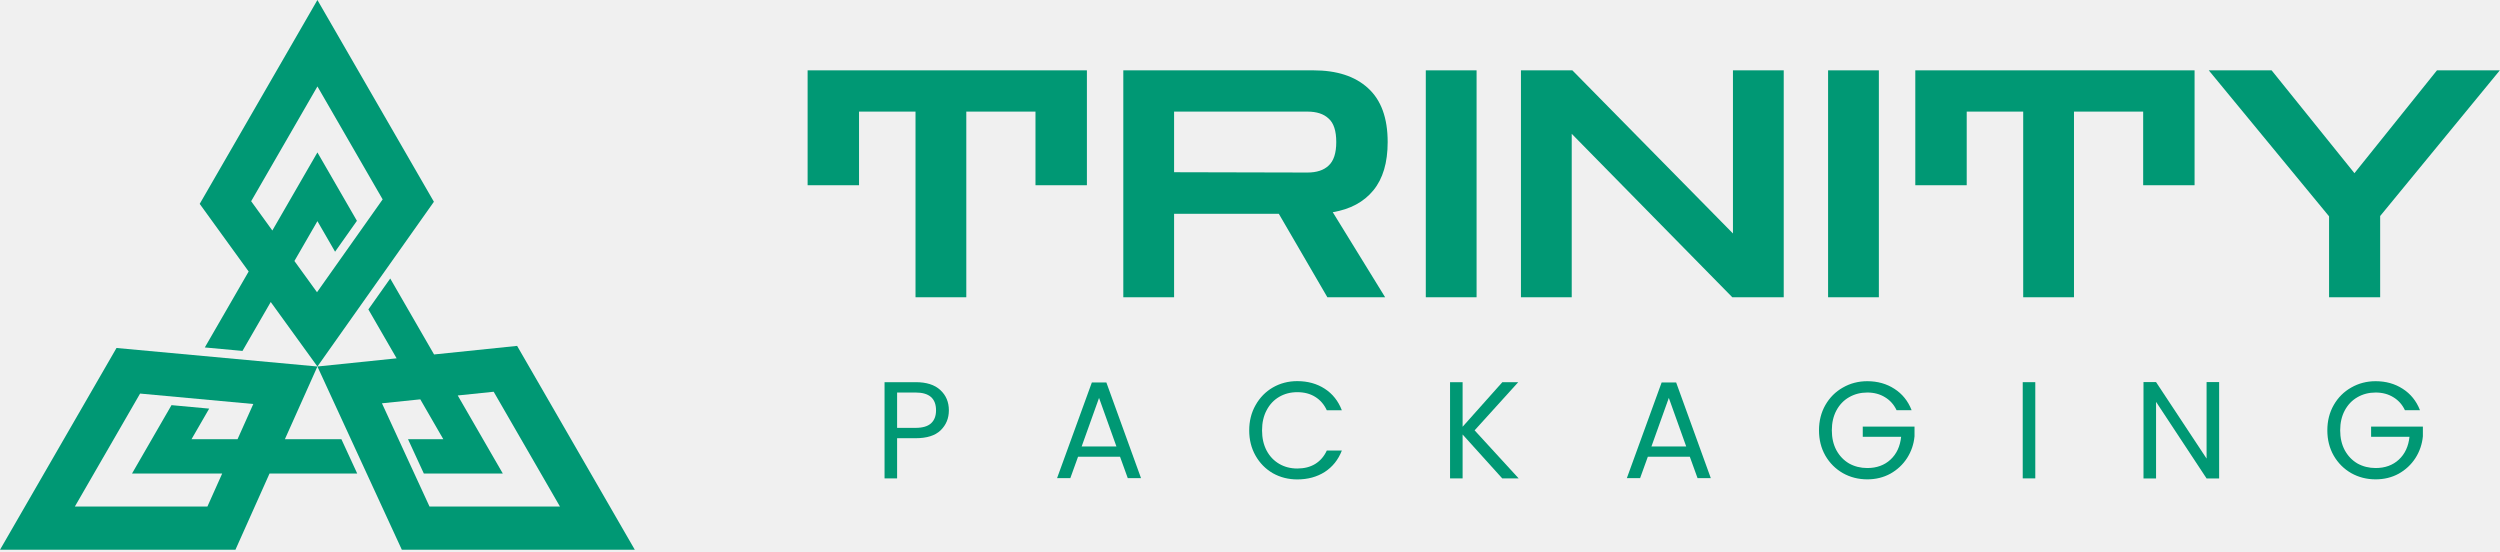
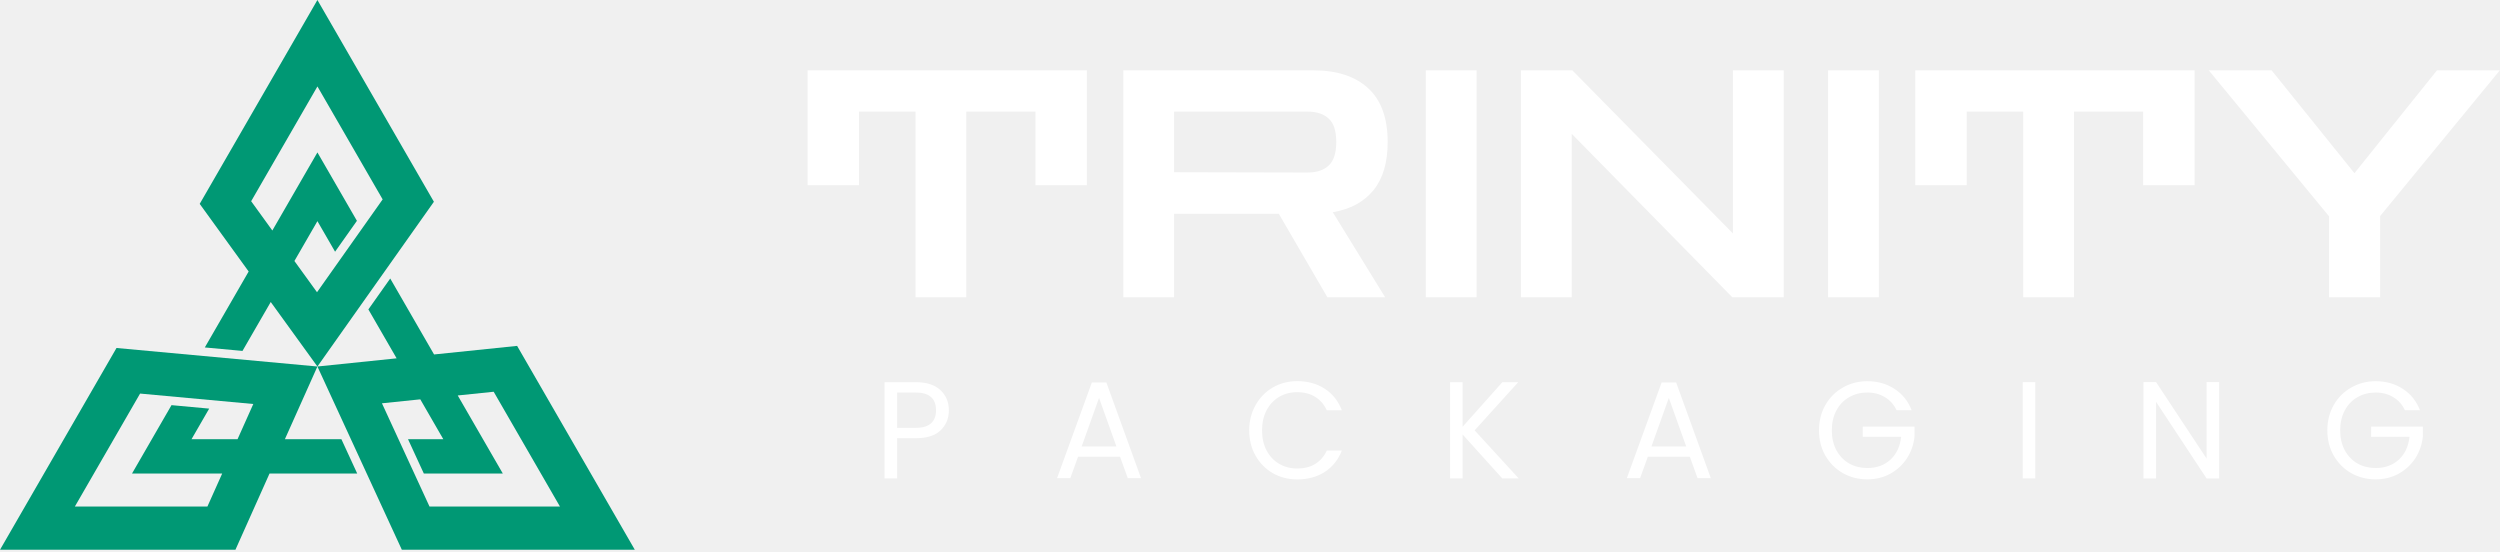
<svg xmlns="http://www.w3.org/2000/svg" width="1143" height="252" viewBox="0 0 1143 252" fill="none">
  <path d="M145.122 0L91.306 93.211L113.687 124.132L93.638 158.856L110.865 160.441L123.781 138.076L145.122 167.566L198.381 92.247L145.122 0ZM144.937 133.606L134.606 119.331L145.126 101.107L153.196 115.082L163.183 100.961L145.126 69.684L124.516 105.384L114.829 91.998L145.13 39.517L174.949 91.164L144.944 133.598L144.937 133.606Z" fill="#009874" />
  <path d="M53.263 159.101L0 251.352H107.636L123.224 216.51H163.322L156.082 200.796H130.254L145.122 167.566L53.263 159.101ZM94.827 231.591H34.225L64.048 179.941L115.805 184.711L108.609 200.796H87.567L95.638 186.821L78.41 185.232L60.353 216.51H101.578L94.827 231.591Z" fill="#009874" />
  <path d="M290.241 251.352L236.424 158.137L198.456 162.057L178.411 127.338L168.42 141.463L181.336 163.828L145.122 167.566L183.723 251.352H290.241ZM192.157 182.577L202.677 200.796H186.541L193.781 216.51H229.892L209.277 180.806L225.71 179.107L256.011 231.591H196.374L174.625 184.387L192.153 182.577H192.157Z" fill="#009874" />
-   <path d="M369.24 84.688V32.161H496.929V84.688H473.423V51.024H441.791V135.908H418.575V51.024H392.747V84.688H369.24Z" fill="#009874" />
-   <path d="M513.576 135.908V32.161H600.491C611.228 32.161 619.547 34.87 625.448 40.287C631.446 45.704 634.444 53.926 634.444 64.954C634.444 74.337 632.268 81.689 627.915 87.009C623.562 92.329 617.371 95.667 609.342 97.021L633.284 135.908H606.875L584.675 97.746H536.792V135.908H513.576ZM597.734 51.024H536.792V78.738L597.734 78.883C601.99 78.883 605.231 77.819 607.456 75.691C609.777 73.563 610.938 69.984 610.938 64.954C610.938 59.827 609.777 56.248 607.456 54.216C605.231 52.088 601.99 51.024 597.734 51.024Z" fill="#009874" />
-   <path d="M651.875 135.908V32.161H675.091V135.908H651.875Z" fill="#009874" />
-   <path d="M695.376 135.908V32.161H718.883L792.304 106.743V32.161H815.52V135.908H792.013L718.593 61.181V135.908H695.376Z" fill="#009874" />
-   <path d="M835.801 135.908V32.161H859.017V135.908H835.801Z" fill="#009874" />
-   <path d="M875.675 84.688V32.161H1003.36V84.688H979.857V51.024H948.225V135.908H925.009V51.024H899.181V84.688H875.675Z" fill="#009874" />
-   <path d="M1064.85 135.908V98.907L1009.85 32.161H1038.58L1076.45 79.174L1114.18 32.161H1142.91L1088.21 98.762V135.908H1064.85Z" fill="#009874" />
-   <path d="M433.824 187.602C433.824 191.263 432.562 194.313 430.038 196.753C427.555 199.152 423.747 200.351 418.614 200.351H410.157V218.717H404.414V174.727H418.614C423.579 174.727 427.345 175.926 429.911 178.324C432.52 180.723 433.824 183.815 433.824 187.602ZM418.614 195.617C421.812 195.617 424.168 194.923 425.683 193.535C427.198 192.146 427.955 190.169 427.955 187.602C427.955 182.174 424.841 179.46 418.614 179.46H410.157V195.617H418.614Z" fill="#009874" />
-   <path d="M512.076 208.808H492.889L489.355 218.591H483.296L499.2 174.853H505.827L521.669 218.591H515.61L512.076 208.808ZM510.435 204.138L502.482 181.922L494.53 204.138H510.435Z" fill="#009874" />
-   <path d="M571.14 196.785C571.14 192.493 572.108 188.643 574.044 185.235C575.979 181.785 578.609 179.092 581.933 177.157C585.299 175.221 589.023 174.253 593.104 174.253C597.9 174.253 602.087 175.41 605.663 177.725C609.24 180.039 611.849 183.321 613.489 187.57H606.61C605.39 184.92 603.623 182.879 601.309 181.448C599.037 180.018 596.302 179.302 593.104 179.302C590.032 179.302 587.276 180.018 584.836 181.448C582.396 182.879 580.481 184.92 579.093 187.57C577.704 190.179 577.01 193.251 577.01 196.785C577.01 200.277 577.704 203.349 579.093 205.999C580.481 208.608 582.396 210.628 584.836 212.058C587.276 213.489 590.032 214.204 593.104 214.204C596.302 214.204 599.037 213.51 601.309 212.121C603.623 210.691 605.39 208.65 606.61 205.999H613.489C611.849 210.207 609.24 213.468 605.663 215.782C602.087 218.054 597.9 219.19 593.104 219.19C589.023 219.19 585.299 218.243 581.933 216.35C578.609 214.415 575.979 211.743 574.044 208.335C572.108 204.927 571.14 201.077 571.14 196.785Z" fill="#009874" />
-   <path d="M686.818 218.717L668.704 198.647V218.717H662.961V174.727H668.704V195.112L686.881 174.727H694.139L674.195 196.753L694.328 218.717H686.818Z" fill="#009874" />
-   <path d="M772.58 208.808H753.393L749.859 218.591H743.8L759.704 174.853H766.331L782.173 218.591H776.114L772.58 208.808ZM770.939 204.138L762.986 181.922L755.034 204.138H770.939Z" fill="#009874" />
-   <path d="M867.114 187.539C865.894 184.972 864.127 182.995 861.813 181.606C859.499 180.176 856.806 179.46 853.734 179.46C850.663 179.46 847.886 180.176 845.403 181.606C842.963 182.995 841.027 185.014 839.597 187.665C838.208 190.274 837.514 193.303 837.514 196.753C837.514 200.204 838.208 203.233 839.597 205.842C841.027 208.45 842.963 210.47 845.403 211.901C847.886 213.289 850.663 213.983 853.734 213.983C858.026 213.983 861.56 212.7 864.337 210.133C867.114 207.567 868.734 204.095 869.197 199.72H851.652V195.049H875.319V199.467C874.982 203.086 873.846 206.41 871.911 209.439C869.975 212.426 867.43 214.804 864.274 216.571C861.118 218.296 857.605 219.159 853.734 219.159C849.653 219.159 845.929 218.212 842.563 216.318C839.197 214.383 836.525 211.711 834.548 208.303C832.612 204.895 831.645 201.045 831.645 196.753C831.645 192.462 832.612 188.612 834.548 185.204C836.525 181.753 839.197 179.082 842.563 177.188C845.929 175.253 849.653 174.285 853.734 174.285C858.405 174.285 862.528 175.442 866.104 177.756C869.723 180.07 872.353 183.331 873.994 187.539H867.114Z" fill="#009874" />
-   <path d="M930.534 174.727V218.717H924.79V174.727H930.534Z" fill="#009874" />
-   <path d="M1014.59 218.748H1008.85L985.748 183.72V218.748H980.005V174.695H985.748L1008.85 209.66V174.695H1014.59V218.748Z" fill="#009874" />
-   <path d="M1099.53 187.539C1098.31 184.972 1096.55 182.995 1094.23 181.606C1091.92 180.176 1089.22 179.46 1086.15 179.46C1083.08 179.46 1080.3 180.176 1077.82 181.606C1075.38 182.995 1073.45 185.014 1072.02 187.665C1070.63 190.274 1069.93 193.303 1069.93 196.753C1069.93 200.204 1070.63 203.233 1072.02 205.842C1073.45 208.45 1075.38 210.47 1077.82 211.901C1080.3 213.289 1083.08 213.983 1086.15 213.983C1090.44 213.983 1093.98 212.7 1096.76 210.133C1099.53 207.567 1101.15 204.095 1101.62 199.72H1084.07V195.049H1107.74V199.467C1107.4 203.086 1106.26 206.41 1104.33 209.439C1102.39 212.426 1099.85 214.804 1096.69 216.571C1093.54 218.296 1090.02 219.159 1086.15 219.159C1082.07 219.159 1078.35 218.212 1074.98 216.318C1071.62 214.383 1068.94 211.711 1066.97 208.303C1065.03 204.895 1064.06 201.045 1064.06 196.753C1064.06 192.462 1065.03 188.612 1066.97 185.204C1068.94 181.753 1071.62 179.082 1074.98 177.188C1078.35 175.253 1082.07 174.285 1086.15 174.285C1090.82 174.285 1094.95 175.442 1098.52 177.756C1102.14 180.07 1104.77 183.331 1106.41 187.539H1099.53Z" fill="#009874" />
+   <path d="M369.24 84.688V32.161H496.929V84.688H473.423V51.024H441.791V135.908H418.575V51.024H392.747V84.688H369.24Z" fill="white" />
+   <path d="M513.576 135.908V32.161H600.491C611.228 32.161 619.547 34.87 625.448 40.287C631.446 45.704 634.444 53.926 634.444 64.954C634.444 74.337 632.268 81.689 627.915 87.009C623.562 92.329 617.371 95.667 609.342 97.021L633.284 135.908H606.875L584.675 97.746H536.792V135.908H513.576ZM597.734 51.024H536.792V78.738L597.734 78.883C601.99 78.883 605.231 77.819 607.456 75.691C609.777 73.563 610.938 69.984 610.938 64.954C610.938 59.827 609.777 56.248 607.456 54.216C605.231 52.088 601.99 51.024 597.734 51.024Z" fill="white" />
+   <path d="M651.875 135.908V32.161H675.091V135.908H651.875Z" fill="white" />
+   <path d="M695.376 135.908V32.161H718.883L792.304 106.743V32.161H815.52V135.908H792.013L718.593 61.181V135.908H695.376Z" fill="white" />
+   <path d="M835.801 135.908V32.161H859.017V135.908H835.801Z" fill="white" />
+   <path d="M875.675 84.688V32.161H1003.36V84.688H979.857V51.024H948.225V135.908H925.009V51.024H899.181V84.688H875.675Z" fill="white" />
+   <path d="M1064.85 135.908V98.907L1009.85 32.161H1038.58L1076.45 79.174L1114.18 32.161H1142.91L1088.21 98.762V135.908H1064.85Z" fill="white" />
+   <path d="M433.824 187.602C433.824 191.263 432.562 194.313 430.038 196.753C427.555 199.152 423.747 200.351 418.614 200.351H410.157V218.717H404.414V174.727H418.614C423.579 174.727 427.345 175.926 429.911 178.324C432.52 180.723 433.824 183.815 433.824 187.602ZM418.614 195.617C421.812 195.617 424.168 194.923 425.683 193.535C427.198 192.146 427.955 190.169 427.955 187.602C427.955 182.174 424.841 179.46 418.614 179.46H410.157V195.617H418.614Z" fill="white" />
+   <path d="M512.076 208.808H492.889L489.355 218.591H483.296L499.2 174.853H505.827L521.669 218.591H515.61L512.076 208.808ZM510.435 204.138L502.482 181.922L494.53 204.138H510.435Z" fill="white" />
+   <path d="M571.14 196.785C571.14 192.493 572.108 188.643 574.044 185.235C575.979 181.785 578.609 179.092 581.933 177.157C585.299 175.221 589.023 174.253 593.104 174.253C597.9 174.253 602.087 175.41 605.663 177.725C609.24 180.039 611.849 183.321 613.489 187.57H606.61C605.39 184.92 603.623 182.879 601.309 181.448C599.037 180.018 596.302 179.302 593.104 179.302C590.032 179.302 587.276 180.018 584.836 181.448C582.396 182.879 580.481 184.92 579.093 187.57C577.704 190.179 577.01 193.251 577.01 196.785C577.01 200.277 577.704 203.349 579.093 205.999C580.481 208.608 582.396 210.628 584.836 212.058C587.276 213.489 590.032 214.204 593.104 214.204C596.302 214.204 599.037 213.51 601.309 212.121C603.623 210.691 605.39 208.65 606.61 205.999H613.489C611.849 210.207 609.24 213.468 605.663 215.782C602.087 218.054 597.9 219.19 593.104 219.19C589.023 219.19 585.299 218.243 581.933 216.35C578.609 214.415 575.979 211.743 574.044 208.335C572.108 204.927 571.14 201.077 571.14 196.785Z" fill="white" />
+   <path d="M686.818 218.717L668.704 198.647V218.717H662.961V174.727H668.704V195.112L686.881 174.727H694.139L674.195 196.753L694.328 218.717H686.818Z" fill="white" />
+   <path d="M772.58 208.808H753.393L749.859 218.591H743.8L759.704 174.853H766.331L782.173 218.591H776.114L772.58 208.808ZM770.939 204.138L762.986 181.922L755.034 204.138H770.939Z" fill="white" />
+   <path d="M867.114 187.539C865.894 184.972 864.127 182.995 861.813 181.606C859.499 180.176 856.806 179.46 853.734 179.46C850.663 179.46 847.886 180.176 845.403 181.606C842.963 182.995 841.027 185.014 839.597 187.665C838.208 190.274 837.514 193.303 837.514 196.753C837.514 200.204 838.208 203.233 839.597 205.842C841.027 208.45 842.963 210.47 845.403 211.901C847.886 213.289 850.663 213.983 853.734 213.983C858.026 213.983 861.56 212.7 864.337 210.133C867.114 207.567 868.734 204.095 869.197 199.72H851.652V195.049H875.319V199.467C874.982 203.086 873.846 206.41 871.911 209.439C869.975 212.426 867.43 214.804 864.274 216.571C861.118 218.296 857.605 219.159 853.734 219.159C849.653 219.159 845.929 218.212 842.563 216.318C839.197 214.383 836.525 211.711 834.548 208.303C832.612 204.895 831.645 201.045 831.645 196.753C831.645 192.462 832.612 188.612 834.548 185.204C836.525 181.753 839.197 179.082 842.563 177.188C845.929 175.253 849.653 174.285 853.734 174.285C858.405 174.285 862.528 175.442 866.104 177.756C869.723 180.07 872.353 183.331 873.994 187.539H867.114Z" fill="white" />
+   <path d="M930.534 174.727V218.717H924.79V174.727H930.534Z" fill="white" />
+   <path d="M1014.59 218.748H1008.85L985.748 183.72V218.748H980.005V174.695H985.748L1008.85 209.66V174.695H1014.59V218.748Z" fill="white" />
+   <path d="M1099.53 187.539C1098.31 184.972 1096.55 182.995 1094.23 181.606C1091.92 180.176 1089.22 179.46 1086.15 179.46C1083.08 179.46 1080.3 180.176 1077.82 181.606C1075.38 182.995 1073.45 185.014 1072.02 187.665C1070.63 190.274 1069.93 193.303 1069.93 196.753C1069.93 200.204 1070.63 203.233 1072.02 205.842C1073.45 208.45 1075.38 210.47 1077.82 211.901C1080.3 213.289 1083.08 213.983 1086.15 213.983C1090.44 213.983 1093.98 212.7 1096.76 210.133C1099.53 207.567 1101.15 204.095 1101.62 199.72H1084.07V195.049H1107.74V199.467C1107.4 203.086 1106.26 206.41 1104.33 209.439C1102.39 212.426 1099.85 214.804 1096.69 216.571C1093.54 218.296 1090.02 219.159 1086.15 219.159C1082.07 219.159 1078.35 218.212 1074.98 216.318C1071.62 214.383 1068.94 211.711 1066.97 208.303C1065.03 204.895 1064.06 201.045 1064.06 196.753C1064.06 192.462 1065.03 188.612 1066.97 185.204C1068.94 181.753 1071.62 179.082 1074.98 177.188C1078.35 175.253 1082.07 174.285 1086.15 174.285C1090.82 174.285 1094.95 175.442 1098.52 177.756C1102.14 180.07 1104.77 183.331 1106.41 187.539H1099.53Z" fill="white" />
</svg>
